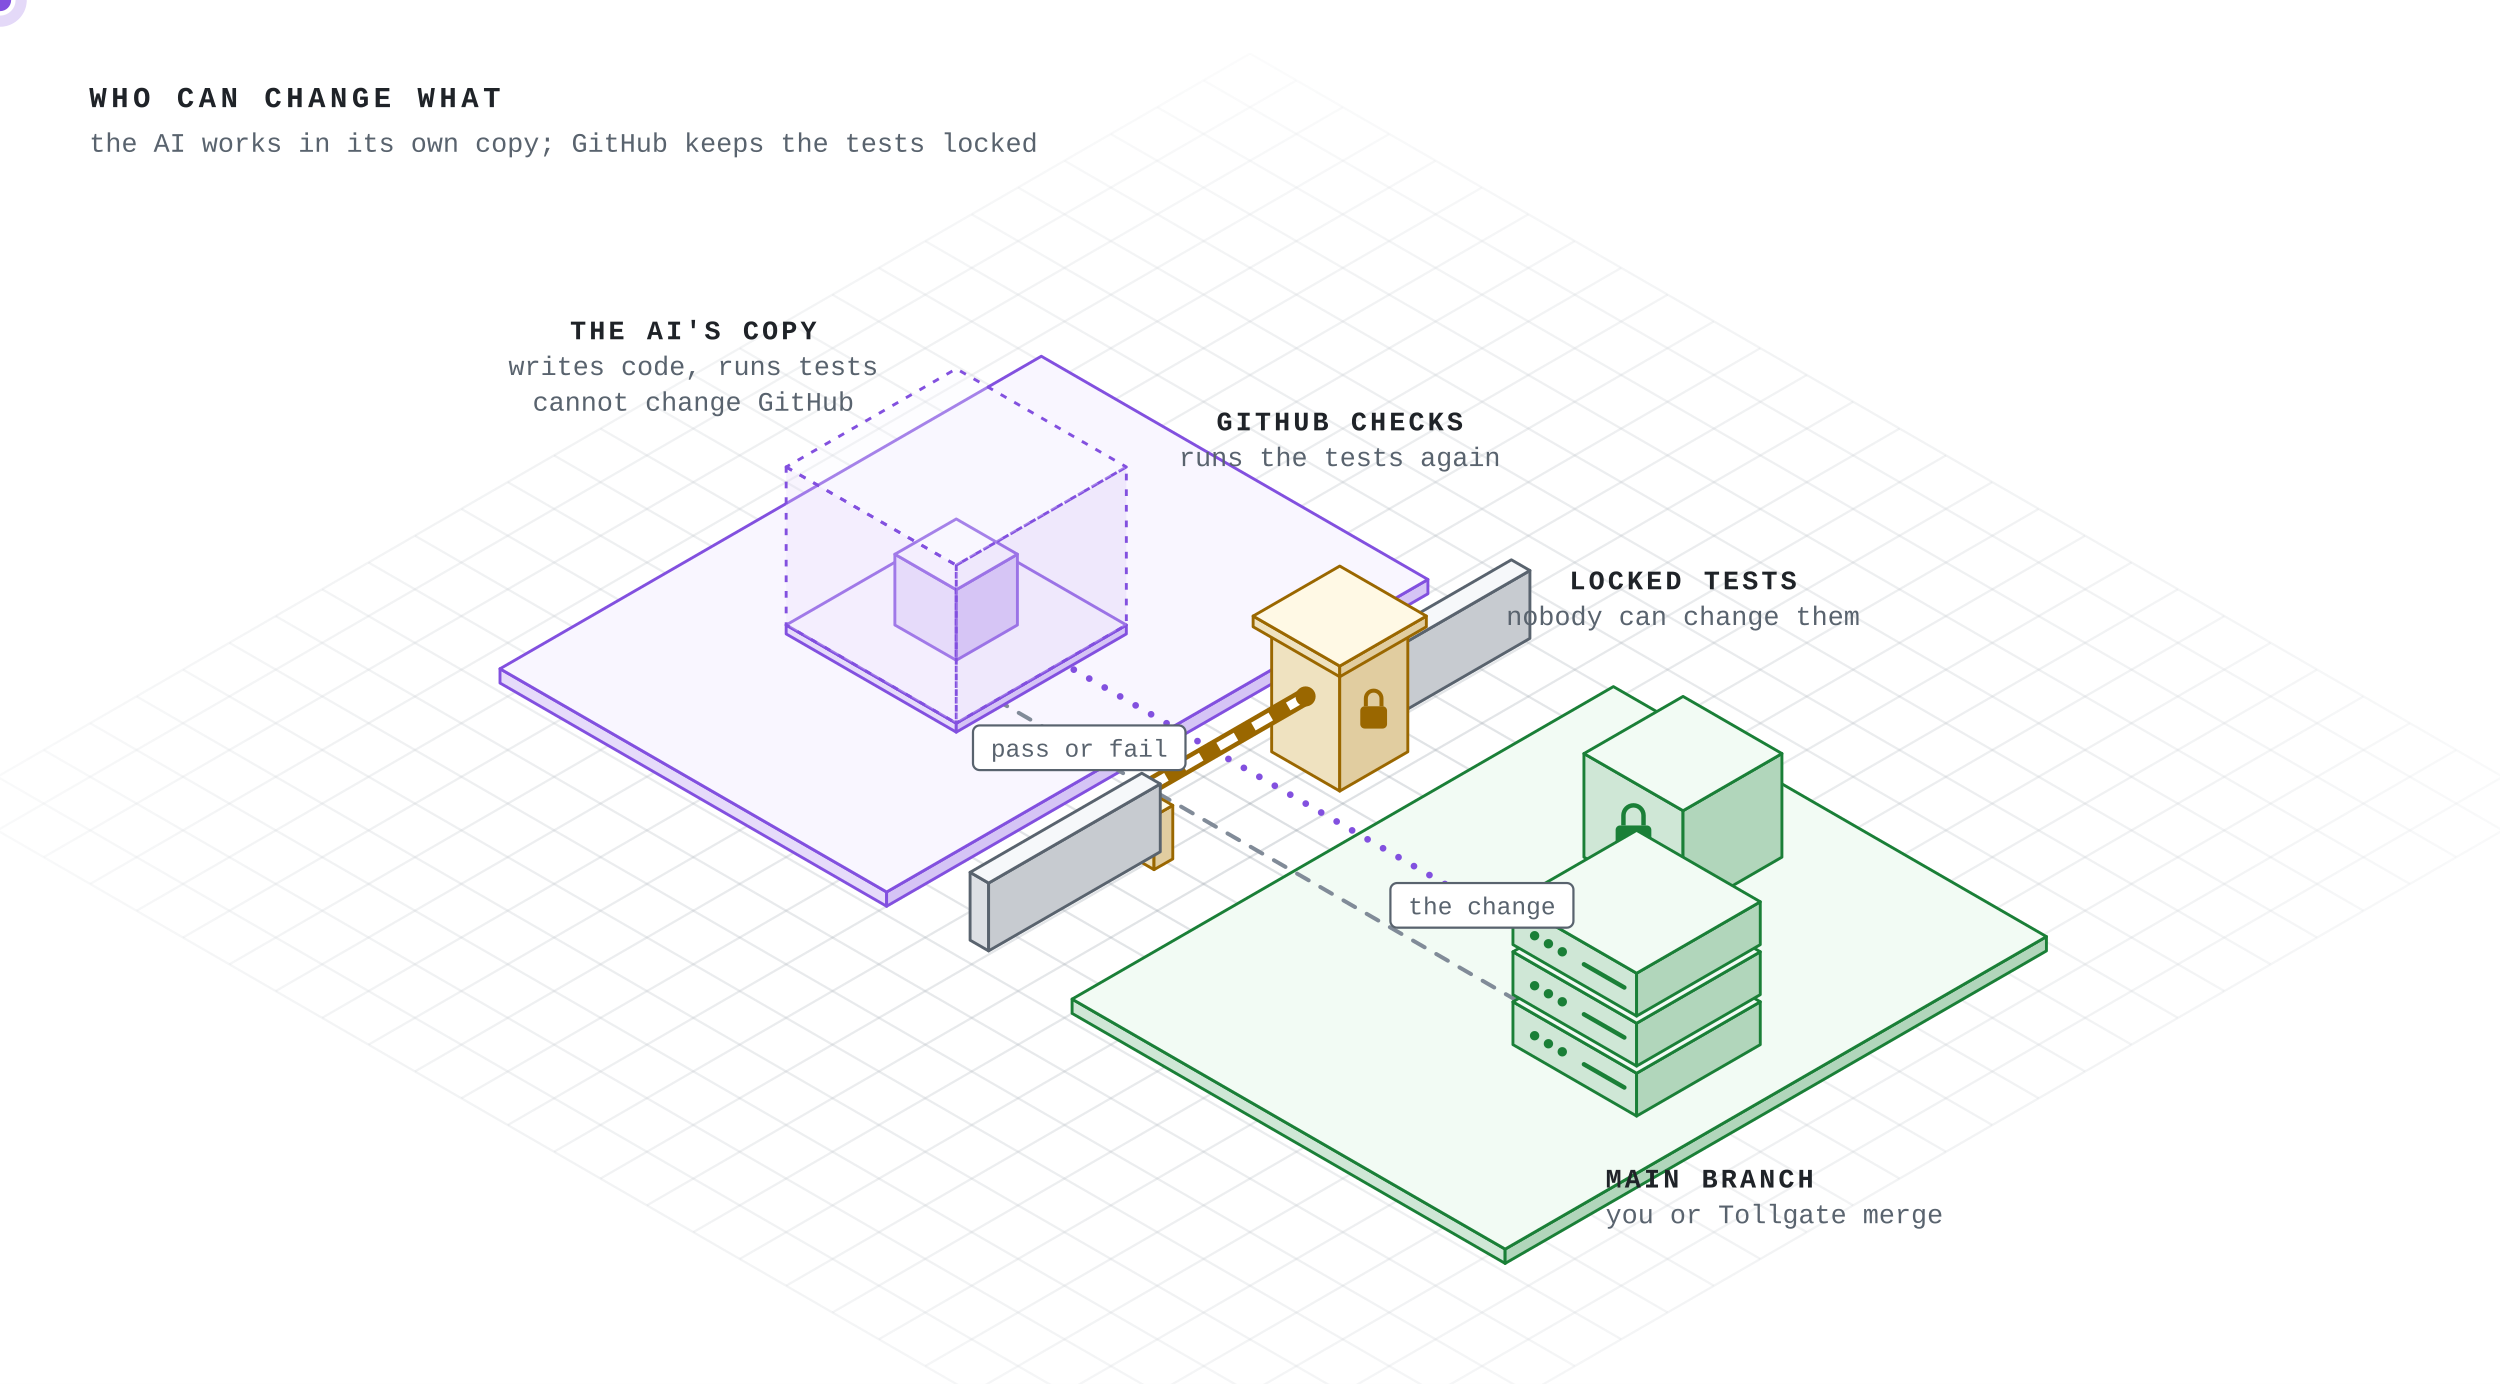
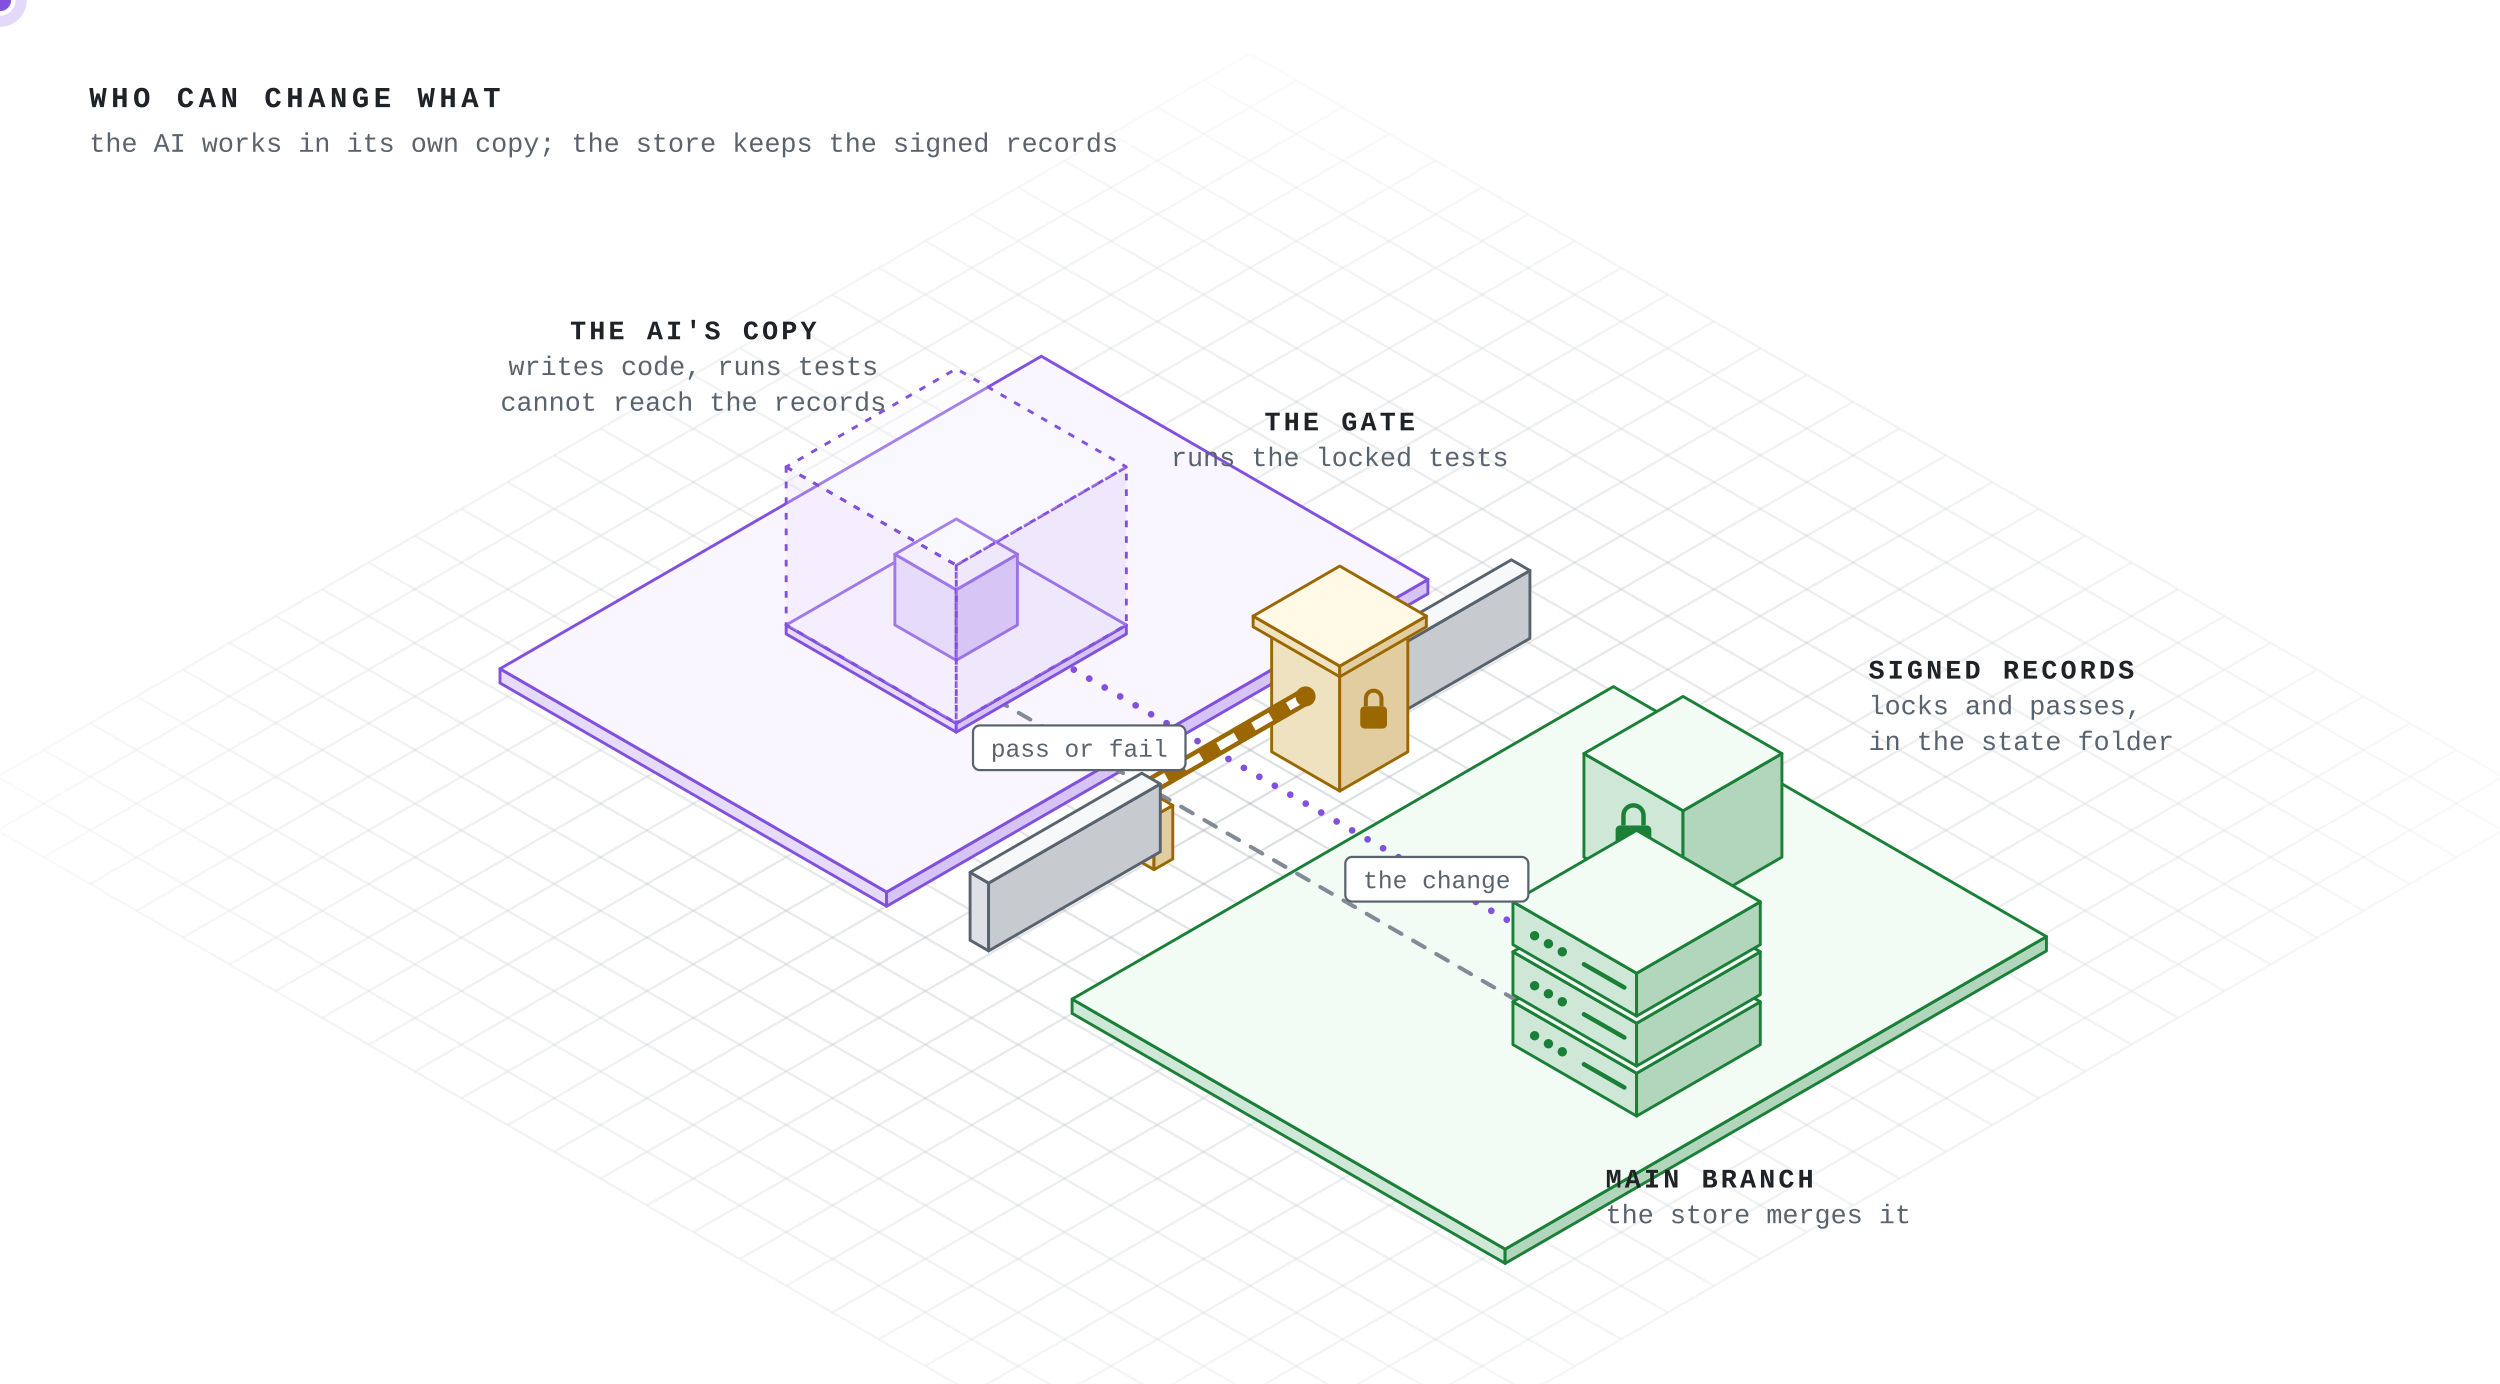
<svg xmlns="http://www.w3.org/2000/svg" viewBox="0 0 1120 620" width="1120" height="620" role="img" aria-labelledby="title desc" font-family="ui-monospace, SFMono-Regular, 'JetBrains Mono', 'Cascadia Mono', Menlo, Consolas, 'Liberation Mono', monospace">
  <defs>
    <radialGradient id="glow" cx="0.500" cy="0.581" r="0.6">
      <stop offset="0" stop-color="#fff" stop-opacity="1" />
      <stop offset="1" stop-color="#fff" stop-opacity="0" />
    </radialGradient>
    <mask id="fade">
      <rect width="1120" height="620" fill="url(#glow)" />
    </mask>
    <marker id="arrow-main" viewBox="0 0 10 10" refX="9" refY="5" markerWidth="10" markerHeight="10" markerUnits="userSpaceOnUse" orient="auto-start-reverse">
      <path d="M1,1 L9,5 L1,9 L3.2,5 z" fill="#8250df" />
    </marker>
    <marker id="arrow-side" viewBox="0 0 10 10" refX="9" refY="5" markerWidth="10" markerHeight="10" markerUnits="userSpaceOnUse" orient="auto-start-reverse">
      <path d="M1,1 L9,5 L1,9 L3.2,5 z" fill="#818b98" />
    </marker>
    <marker id="arrow-fail" viewBox="0 0 10 10" refX="9" refY="5" markerWidth="10" markerHeight="10" markerUnits="userSpaceOnUse" orient="auto-start-reverse">
      <path d="M1,1 L9,5 L1,9 L3.2,5 z" fill="#cf222e" />
    </marker>
    <marker id="arrow-pass" viewBox="0 0 10 10" refX="9" refY="5" markerWidth="10" markerHeight="10" markerUnits="userSpaceOnUse" orient="auto-start-reverse">
      <path d="M1,1 L9,5 L1,9 L3.2,5 z" fill="#1a7f37" />
    </marker>
  </defs>
  <style>.main{stroke-width:3;stroke-dasharray:0 8;animation:flow .8s linear infinite}.side{stroke-width:1.8;stroke-dasharray:6 6;animation:side 1.6s linear infinite}@keyframes flow{to{stroke-dashoffset:-8}}@keyframes side{to{stroke-dashoffset:-12}}.still-arm{display:none}@media (prefers-reduced-motion:reduce){.main,.side{animation:none}.ticket,.moving-arm{display:none}.still-arm{display:inline}}</style>
  <rect width="1120" height="620" fill="#ffffff" />
  <g mask="url(#fade)">
    <line x1="560.0" y1="24.0" x2="-22.0" y2="360.0" stroke="#818b98" stroke-opacity="0.28" stroke-width="1" />
    <line x1="560.0" y1="24.0" x2="1142.0" y2="360.0" stroke="#818b98" stroke-opacity="0.28" stroke-width="1" />
    <line x1="580.8" y1="36.0" x2="-1.2" y2="372.0" stroke="#818b98" stroke-opacity="0.28" stroke-width="1" />
    <line x1="539.2" y1="36.0" x2="1121.2" y2="372.0" stroke="#818b98" stroke-opacity="0.28" stroke-width="1" />
    <line x1="601.6" y1="48.0" x2="19.6" y2="384.0" stroke="#818b98" stroke-opacity="0.28" stroke-width="1" />
    <line x1="518.4" y1="48.0" x2="1100.4" y2="384.0" stroke="#818b98" stroke-opacity="0.28" stroke-width="1" />
    <line x1="622.4" y1="60.0" x2="40.4" y2="396.0" stroke="#818b98" stroke-opacity="0.28" stroke-width="1" />
    <line x1="497.6" y1="60.0" x2="1079.6" y2="396.0" stroke="#818b98" stroke-opacity="0.28" stroke-width="1" />
    <line x1="643.1" y1="72.0" x2="61.2" y2="408.0" stroke="#818b98" stroke-opacity="0.28" stroke-width="1" />
    <line x1="476.9" y1="72.0" x2="1058.8" y2="408.0" stroke="#818b98" stroke-opacity="0.28" stroke-width="1" />
    <line x1="663.9" y1="84.0" x2="82.0" y2="420.0" stroke="#818b98" stroke-opacity="0.28" stroke-width="1" />
    <line x1="456.1" y1="84.0" x2="1038.0" y2="420.0" stroke="#818b98" stroke-opacity="0.28" stroke-width="1" />
    <line x1="684.7" y1="96.0" x2="102.8" y2="432.0" stroke="#818b98" stroke-opacity="0.28" stroke-width="1" />
    <line x1="435.3" y1="96.0" x2="1017.2" y2="432.0" stroke="#818b98" stroke-opacity="0.28" stroke-width="1" />
    <line x1="705.5" y1="108.0" x2="123.5" y2="444.0" stroke="#818b98" stroke-opacity="0.28" stroke-width="1" />
    <line x1="414.5" y1="108.0" x2="996.5" y2="444.0" stroke="#818b98" stroke-opacity="0.28" stroke-width="1" />
    <line x1="726.3" y1="120.0" x2="144.3" y2="456.0" stroke="#818b98" stroke-opacity="0.28" stroke-width="1" />
    <line x1="393.7" y1="120.0" x2="975.7" y2="456.0" stroke="#818b98" stroke-opacity="0.28" stroke-width="1" />
    <line x1="747.1" y1="132.0" x2="165.1" y2="468.0" stroke="#818b98" stroke-opacity="0.28" stroke-width="1" />
    <line x1="372.9" y1="132.0" x2="954.9" y2="468.0" stroke="#818b98" stroke-opacity="0.28" stroke-width="1" />
    <line x1="767.8" y1="144.0" x2="185.9" y2="480.0" stroke="#818b98" stroke-opacity="0.28" stroke-width="1" />
    <line x1="352.2" y1="144.0" x2="934.1" y2="480.0" stroke="#818b98" stroke-opacity="0.28" stroke-width="1" />
    <line x1="788.6" y1="156.0" x2="206.7" y2="492.0" stroke="#818b98" stroke-opacity="0.28" stroke-width="1" />
    <line x1="331.4" y1="156.0" x2="913.3" y2="492.0" stroke="#818b98" stroke-opacity="0.28" stroke-width="1" />
    <line x1="809.4" y1="168.0" x2="227.5" y2="504.0" stroke="#818b98" stroke-opacity="0.28" stroke-width="1" />
    <line x1="310.6" y1="168.0" x2="892.5" y2="504.0" stroke="#818b98" stroke-opacity="0.28" stroke-width="1" />
    <line x1="830.2" y1="180.0" x2="248.2" y2="516.0" stroke="#818b98" stroke-opacity="0.28" stroke-width="1" />
    <line x1="289.8" y1="180.0" x2="871.8" y2="516.0" stroke="#818b98" stroke-opacity="0.28" stroke-width="1" />
    <line x1="851.0" y1="192.0" x2="269.0" y2="528.0" stroke="#818b98" stroke-opacity="0.28" stroke-width="1" />
    <line x1="269.0" y1="192.0" x2="851.0" y2="528.0" stroke="#818b98" stroke-opacity="0.28" stroke-width="1" />
    <line x1="871.8" y1="204.0" x2="289.8" y2="540.0" stroke="#818b98" stroke-opacity="0.28" stroke-width="1" />
    <line x1="248.2" y1="204.0" x2="830.2" y2="540.0" stroke="#818b98" stroke-opacity="0.28" stroke-width="1" />
    <line x1="892.5" y1="216.0" x2="310.6" y2="552.0" stroke="#818b98" stroke-opacity="0.28" stroke-width="1" />
    <line x1="227.5" y1="216.0" x2="809.4" y2="552.0" stroke="#818b98" stroke-opacity="0.28" stroke-width="1" />
    <line x1="913.3" y1="228.0" x2="331.4" y2="564.0" stroke="#818b98" stroke-opacity="0.28" stroke-width="1" />
    <line x1="206.7" y1="228.0" x2="788.6" y2="564.0" stroke="#818b98" stroke-opacity="0.28" stroke-width="1" />
    <line x1="934.1" y1="240.0" x2="352.2" y2="576.0" stroke="#818b98" stroke-opacity="0.28" stroke-width="1" />
    <line x1="185.9" y1="240.0" x2="767.8" y2="576.0" stroke="#818b98" stroke-opacity="0.28" stroke-width="1" />
    <line x1="954.9" y1="252.0" x2="372.9" y2="588.0" stroke="#818b98" stroke-opacity="0.28" stroke-width="1" />
    <line x1="165.1" y1="252.0" x2="747.1" y2="588.0" stroke="#818b98" stroke-opacity="0.28" stroke-width="1" />
    <line x1="975.7" y1="264.0" x2="393.7" y2="600.0" stroke="#818b98" stroke-opacity="0.28" stroke-width="1" />
    <line x1="144.3" y1="264.0" x2="726.3" y2="600.0" stroke="#818b98" stroke-opacity="0.28" stroke-width="1" />
    <line x1="996.5" y1="276.0" x2="414.5" y2="612.0" stroke="#818b98" stroke-opacity="0.28" stroke-width="1" />
    <line x1="123.5" y1="276.0" x2="705.5" y2="612.0" stroke="#818b98" stroke-opacity="0.28" stroke-width="1" />
    <line x1="1017.2" y1="288.0" x2="435.3" y2="624.0" stroke="#818b98" stroke-opacity="0.28" stroke-width="1" />
    <line x1="102.8" y1="288.0" x2="684.7" y2="624.0" stroke="#818b98" stroke-opacity="0.28" stroke-width="1" />
    <line x1="1038.0" y1="300.0" x2="456.1" y2="636.0" stroke="#818b98" stroke-opacity="0.28" stroke-width="1" />
    <line x1="82.0" y1="300.0" x2="663.9" y2="636.0" stroke="#818b98" stroke-opacity="0.28" stroke-width="1" />
    <line x1="1058.8" y1="312.0" x2="476.9" y2="648.0" stroke="#818b98" stroke-opacity="0.28" stroke-width="1" />
    <line x1="61.2" y1="312.0" x2="643.1" y2="648.0" stroke="#818b98" stroke-opacity="0.28" stroke-width="1" />
    <line x1="1079.6" y1="324.0" x2="497.6" y2="660.0" stroke="#818b98" stroke-opacity="0.28" stroke-width="1" />
    <line x1="40.4" y1="324.0" x2="622.4" y2="660.0" stroke="#818b98" stroke-opacity="0.28" stroke-width="1" />
    <line x1="1100.4" y1="336.0" x2="518.4" y2="672.0" stroke="#818b98" stroke-opacity="0.28" stroke-width="1" />
    <line x1="19.6" y1="336.0" x2="601.6" y2="672.0" stroke="#818b98" stroke-opacity="0.28" stroke-width="1" />
    <line x1="1121.2" y1="348.0" x2="539.2" y2="684.0" stroke="#818b98" stroke-opacity="0.28" stroke-width="1" />
    <line x1="-1.2" y1="348.0" x2="580.8" y2="684.0" stroke="#818b98" stroke-opacity="0.28" stroke-width="1" />
    <line x1="1142.0" y1="360.0" x2="560.0" y2="696.0" stroke="#818b98" stroke-opacity="0.28" stroke-width="1" />
    <line x1="-22.0" y1="360.0" x2="560.0" y2="696.0" stroke="#818b98" stroke-opacity="0.28" stroke-width="1" />
  </g>
  <polygon points="224.0,299.6 397.2,399.6 397.2,406.0 224.0,306.0" fill="#e6dbfa" stroke="#8250df" stroke-width="1.3" stroke-linejoin="round" />
  <polygon points="397.2,399.6 639.7,259.6 639.7,266.0 397.2,406.0" fill="#d5c4f5" stroke="#8250df" stroke-width="1.3" stroke-linejoin="round" />
  <polygon points="224.0,299.6 397.2,399.6 639.7,259.6 466.5,159.6" fill="#f9f6ff" stroke="#8250df" stroke-width="1.3" stroke-linejoin="round" />
  <polygon points="480.3,447.6 674.3,559.6 674.3,566.0 480.3,454.0" fill="#cfe7d6" stroke="#1a7f37" stroke-width="1.3" stroke-linejoin="round" />
  <polygon points="674.3,559.6 916.8,419.6 916.8,426.0 674.3,566.0" fill="#b1d6bb" stroke="#1a7f37" stroke-width="1.3" stroke-linejoin="round" />
  <polygon points="480.3,447.6 674.3,559.6 916.8,419.6 722.8,307.6" fill="#f2fbf4" stroke="#1a7f37" stroke-width="1.3" stroke-linejoin="round" />
  <polyline class="main" points="467.2,292.0 719.3,437.6" fill="none" stroke="#8250df" stroke-linecap="round" stroke-linejoin="round" marker-end="url(#arrow-main)" />
  <polyline class="side" points="690.2,454.4 438.1,308.8" fill="none" stroke="#818b98" stroke-linecap="round" stroke-linejoin="round" marker-end="url(#arrow-side)" />
  <polygon points="352.2,280.0 428.4,324.0 428.4,328.0 352.2,284.0" fill="#e6dbfa" stroke="#8250df" stroke-width="1.3" stroke-linejoin="round" />
  <polygon points="428.4,324.0 504.6,280.0 504.6,284.0 428.4,328.0" fill="#d5c4f5" stroke="#8250df" stroke-width="1.3" stroke-linejoin="round" />
  <polygon points="352.2,280.0 428.4,324.0 504.6,280.0 428.4,236.0" fill="#f9f6ff" stroke="#8250df" stroke-width="1.3" stroke-linejoin="round" />
  <polygon points="400.9,248.3 428.4,264.2 428.4,295.8 400.9,280.0" fill="#e6dbfa" stroke="#8250df" stroke-width="1.3" stroke-linejoin="round" />
  <polygon points="428.4,264.2 455.8,248.3 455.8,280.0 428.4,295.8" fill="#d5c4f5" stroke="#8250df" stroke-width="1.3" stroke-linejoin="round" />
  <polygon points="400.9,248.3 428.4,264.2 455.8,248.3 428.4,232.5" fill="#f9f6ff" stroke="#8250df" stroke-width="1.3" stroke-linejoin="round" />
  <polygon points="352.2,209.2 428.4,253.2 428.4,324.0 352.2,280.0" fill="#e6dbfa" stroke="#8250df" stroke-width="1.3" stroke-linejoin="round" fill-opacity="0.3" stroke-dasharray="3 4" />
  <polygon points="428.4,253.2 504.6,209.2 504.6,280.0 428.4,324.0" fill="#d5c4f5" stroke="#8250df" stroke-width="1.3" stroke-linejoin="round" fill-opacity="0.3" stroke-dasharray="3 4" />
  <polygon points="352.2,209.2 428.4,253.2 504.6,209.2 428.4,165.2" fill="#f9f6ff" stroke="#8250df" stroke-width="1.3" stroke-linejoin="round" fill-opacity="0.3" stroke-dasharray="3 4" />
  <polygon points="612.7,288.0 621.0,292.8 621.0,323.2 612.7,318.4" fill="#dde0e4" stroke="#59636e" stroke-width="1.3" stroke-linejoin="round" />
  <polygon points="621.0,292.8 685.4,255.6 685.4,286.0 621.0,323.2" fill="#c7cbd0" stroke="#59636e" stroke-width="1.3" stroke-linejoin="round" />
  <polygon points="612.7,288.0 621.0,292.8 685.4,255.6 677.1,250.8" fill="#f6f8fa" stroke="#59636e" stroke-width="1.3" stroke-linejoin="round" />
  <polygon points="569.7,280.8 600.2,298.4 600.2,354.4 569.7,336.8" fill="#efe2c0" stroke="#9a6700" stroke-width="1.3" stroke-linejoin="round" />
  <polygon points="600.2,298.4 630.7,280.8 630.7,336.8 600.2,354.4" fill="#e1cda0" stroke="#9a6700" stroke-width="1.3" stroke-linejoin="round" />
  <polygon points="569.7,280.8 600.2,298.4 630.7,280.8 600.2,263.2" fill="#fff9e5" stroke="#9a6700" stroke-width="1.3" stroke-linejoin="round" />
  <polygon points="561.4,276.0 600.2,298.4 600.2,303.2 561.4,280.8" fill="#efe2c0" stroke="#9a6700" stroke-width="1.3" stroke-linejoin="round" />
  <polygon points="600.2,298.4 639.0,276.0 639.0,280.8 600.2,303.2" fill="#e1cda0" stroke="#9a6700" stroke-width="1.3" stroke-linejoin="round" />
  <polygon points="561.4,276.0 600.2,298.4 639.0,276.0 600.2,253.6" fill="#fff9e5" stroke="#9a6700" stroke-width="1.3" stroke-linejoin="round" />
  <rect x="609.4" y="316.4" width="12" height="10" rx="2" fill="#9a6700" />
  <path d="M611.9,316.4 v-3.5 a3.5,3.5 0 0 1 7,0 v3.5" fill="none" stroke="#9a6700" stroke-width="1.8" />
  <polygon points="508.7,360.8 517.0,365.6 517.0,389.6 508.7,384.8" fill="#efe2c0" stroke="#9a6700" stroke-width="1.3" stroke-linejoin="round" />
  <polygon points="517.0,365.6 525.4,360.8 525.4,384.8 517.0,389.6" fill="#e1cda0" stroke="#9a6700" stroke-width="1.3" stroke-linejoin="round" />
  <polygon points="508.7,360.8 517.0,365.6 525.4,360.8 517.0,356.0" fill="#fff9e5" stroke="#9a6700" stroke-width="1.3" stroke-linejoin="round" />
  <g class="moving-arm">
    <line x1="584.9" y1="312.0" x2="517.0" y2="351.2" stroke="#9a6700" stroke-width="8" stroke-linecap="round" />
    <line x1="584.9" y1="312.0" x2="517.0" y2="351.2" stroke="#ffffff" stroke-width="4" stroke-dasharray="9 9" />
    <animateTransform attributeName="transform" type="rotate" values="0 584.9 312.0;0 584.9 312.0;80 584.9 312.0;80 584.9 312.0;0 584.9 312.0;0 584.9 312.0" keyTimes="0;0.298;0.371;0.659;0.732;1" dur="6.15s" repeatCount="indefinite" />
  </g>
  <g class="still-arm">
    <line x1="584.9" y1="312.0" x2="517.0" y2="351.2" stroke="#9a6700" stroke-width="8" stroke-linecap="round" />
    <line x1="584.9" y1="312.0" x2="517.0" y2="351.2" stroke="#ffffff" stroke-width="4" stroke-dasharray="9 9" />
  </g>
  <circle cx="584.9" cy="312.0" r="4.5" fill="#9a6700" />
  <polygon points="434.6,390.8 442.9,395.6 442.9,426.0 434.6,421.2" fill="#dde0e4" stroke="#59636e" stroke-width="1.3" stroke-linejoin="round" />
  <polygon points="442.9,395.6 519.8,351.2 519.8,381.6 442.9,426.0" fill="#c7cbd0" stroke="#59636e" stroke-width="1.3" stroke-linejoin="round" />
  <polygon points="434.6,390.8 442.9,395.6 519.8,351.2 511.5,346.4" fill="#f6f8fa" stroke="#59636e" stroke-width="1.3" stroke-linejoin="round" />
  <polygon points="709.6,337.6 754.0,363.2 754.0,409.6 709.6,384.0" fill="#cfe7d6" stroke="#1a7f37" stroke-width="1.3" stroke-linejoin="round" />
  <polygon points="754.0,363.2 798.3,337.6 798.3,384.0 754.0,409.6" fill="#b1d6bb" stroke="#1a7f37" stroke-width="1.3" stroke-linejoin="round" />
  <polygon points="709.6,337.6 754.0,363.2 798.3,337.6 754.0,312.0" fill="#f2fbf4" stroke="#1a7f37" stroke-width="1.3" stroke-linejoin="round" />
  <rect x="723.8" y="369.8" width="16" height="13" rx="2" fill="#1a7f37" />
  <path d="M727.3,369.8 v-4.5 a4.5,4.5 0 0 1 9,0 v4.5" fill="none" stroke="#1a7f37" stroke-width="2" />
  <polygon points="677.8,448.8 733.2,480.8 733.2,500.0 677.8,468.0" fill="#cfe7d6" stroke="#1a7f37" stroke-width="1.3" stroke-linejoin="round" />
  <polygon points="733.2,480.8 788.6,448.8 788.6,468.0 733.2,500.0" fill="#b1d6bb" stroke="#1a7f37" stroke-width="1.3" stroke-linejoin="round" />
  <polygon points="677.8,448.8 733.2,480.8 788.6,448.8 733.2,416.8" fill="#f2fbf4" stroke="#1a7f37" stroke-width="1.3" stroke-linejoin="round" />
  <circle cx="687.5" cy="464.0" r="2.1" fill="#1a7f37" />
  <circle cx="693.7" cy="467.6" r="2.1" fill="#1a7f37" />
  <circle cx="699.9" cy="471.2" r="2.1" fill="#1a7f37" />
  <line x1="709.6" y1="476.8" x2="727.7" y2="487.2" stroke="#1a7f37" stroke-width="2" stroke-linecap="round" />
  <polygon points="677.8,426.4 733.2,458.4 733.2,477.6 677.8,445.6" fill="#cfe7d6" stroke="#1a7f37" stroke-width="1.3" stroke-linejoin="round" />
  <polygon points="733.2,458.4 788.6,426.4 788.6,445.6 733.2,477.6" fill="#b1d6bb" stroke="#1a7f37" stroke-width="1.3" stroke-linejoin="round" />
  <polygon points="677.8,426.4 733.2,458.4 788.6,426.4 733.2,394.4" fill="#f2fbf4" stroke="#1a7f37" stroke-width="1.3" stroke-linejoin="round" />
  <circle cx="687.5" cy="441.6" r="2.1" fill="#1a7f37" />
  <circle cx="693.7" cy="445.2" r="2.1" fill="#1a7f37" />
  <circle cx="699.9" cy="448.8" r="2.1" fill="#1a7f37" />
  <line x1="709.6" y1="454.4" x2="727.7" y2="464.8" stroke="#1a7f37" stroke-width="2" stroke-linecap="round" />
  <polygon points="677.8,404.0 733.2,436.0 733.2,455.2 677.8,423.2" fill="#cfe7d6" stroke="#1a7f37" stroke-width="1.3" stroke-linejoin="round" />
  <polygon points="733.2,436.0 788.6,404.0 788.6,423.2 733.2,455.2" fill="#b1d6bb" stroke="#1a7f37" stroke-width="1.3" stroke-linejoin="round" />
  <polygon points="677.8,404.0 733.2,436.0 788.6,404.0 733.2,372.0" fill="#f2fbf4" stroke="#1a7f37" stroke-width="1.3" stroke-linejoin="round" />
  <circle cx="687.5" cy="419.2" r="2.1" fill="#1a7f37" />
  <circle cx="693.7" cy="422.8" r="2.1" fill="#1a7f37" />
  <circle cx="699.9" cy="426.4" r="2.1" fill="#1a7f37" />
  <line x1="709.6" y1="432.0" x2="727.7" y2="442.4" stroke="#1a7f37" stroke-width="2" stroke-linecap="round" />
  <text x="40" y="48" font-size="13" font-weight="700" letter-spacing="2" fill="#1f2328">WHO CAN CHANGE WHAT</text>
-   <text x="40" y="68" font-size="12" fill="#59636e">the AI works in its own copy; GitHub keeps the tests locked</text>
-   <rect x="622.9" y="395.6" width="82.0" height="20" rx="3" fill="#ffffff" stroke="#59636e" />
-   <text x="663.9" y="409.6" text-anchor="middle" font-size="11" fill="#59636e">the change</text>
+   <text x="40" y="68" font-size="12" fill="#59636e">the AI works in its own copy; the store keeps the signed records</text>
+   <rect x="602.7" y="383.9" width="82.0" height="20" rx="3" fill="#ffffff" stroke="#59636e" />
+   <text x="643.7" y="397.9" text-anchor="middle" font-size="11" fill="#59636e">the change</text>
  <rect x="435.9" y="325.0" width="95.2" height="20" rx="3" fill="#ffffff" stroke="#59636e" />
  <text x="483.5" y="339.0" text-anchor="middle" font-size="11" fill="#59636e">pass or fail</text>
  <text x="310.6" y="152.0" text-anchor="middle" font-size="12" font-weight="700" letter-spacing="1.4" fill="#1f2328">THE AI'S COPY</text>
  <text x="310.6" y="168.0" text-anchor="middle" font-size="12" fill="#59636e">writes code, runs tests</text>
-   <text x="310.6" y="184.0" text-anchor="middle" font-size="12" fill="#59636e">cannot change GitHub</text>
-   <text x="754.0" y="264.0" text-anchor="middle" font-size="12" font-weight="700" letter-spacing="1.4" fill="#1f2328">LOCKED TESTS</text>
-   <text x="754.0" y="280.0" text-anchor="middle" font-size="12" fill="#59636e">nobody can change them</text>
+   <text x="310.6" y="184.0" text-anchor="middle" font-size="12" fill="#59636e">cannot reach the records</text>
+   <text x="837.1" y="304.0" text-anchor="start" font-size="12" font-weight="700" letter-spacing="1.4" fill="#1f2328">SIGNED RECORDS</text>
+   <text x="837.1" y="320.0" text-anchor="start" font-size="12" fill="#59636e">locks and passes,</text>
+   <text x="837.1" y="336.0" text-anchor="start" font-size="12" fill="#59636e">in the state folder</text>
  <text x="719.3" y="532.0" text-anchor="start" font-size="12" font-weight="700" letter-spacing="1.4" fill="#1f2328">MAIN BRANCH</text>
-   <text x="719.3" y="548.0" text-anchor="start" font-size="12" fill="#59636e">you or Tollgate merge</text>
-   <text x="600.2" y="192.8" text-anchor="middle" font-size="12" font-weight="700" letter-spacing="1.4" fill="#1f2328">GITHUB CHECKS</text>
-   <text x="600.2" y="208.8" text-anchor="middle" font-size="12" fill="#59636e">runs the tests again</text>
+   <text x="719.3" y="548.0" text-anchor="start" font-size="12" fill="#59636e">the store merges it</text>
+   <text x="600.2" y="192.8" text-anchor="middle" font-size="12" font-weight="700" letter-spacing="1.4" fill="#1f2328">THE GATE</text>
+   <text x="600.2" y="208.8" text-anchor="middle" font-size="12" fill="#59636e">runs the locked tests</text>
  <g class="ticket">
    <circle r="12" fill="#8250df" opacity="0.22">
      <animate attributeName="fill" values="#8250df;#1a7f37" keyTimes="0;0.379" calcMode="discrete" dur="6.15s" repeatCount="indefinite" />
    </circle>
    <circle r="6" fill="#8250df" stroke="#ffffff" stroke-width="2">
      <animate attributeName="fill" values="#8250df;#1a7f37" keyTimes="0;0.379" calcMode="discrete" dur="6.15s" repeatCount="indefinite" />
    </circle>
    <animateMotion path="M467.2,292.0 L555.8,343.2 L555.8,343.2 L719.3,437.6" keyPoints="0;0;0.352;0.352;0.352;1;1;1" keyTimes="0;0.081;0.233;0.379;0.379;0.659;0.756;1" calcMode="linear" dur="6.15s" repeatCount="indefinite" />
  </g>
</svg>
